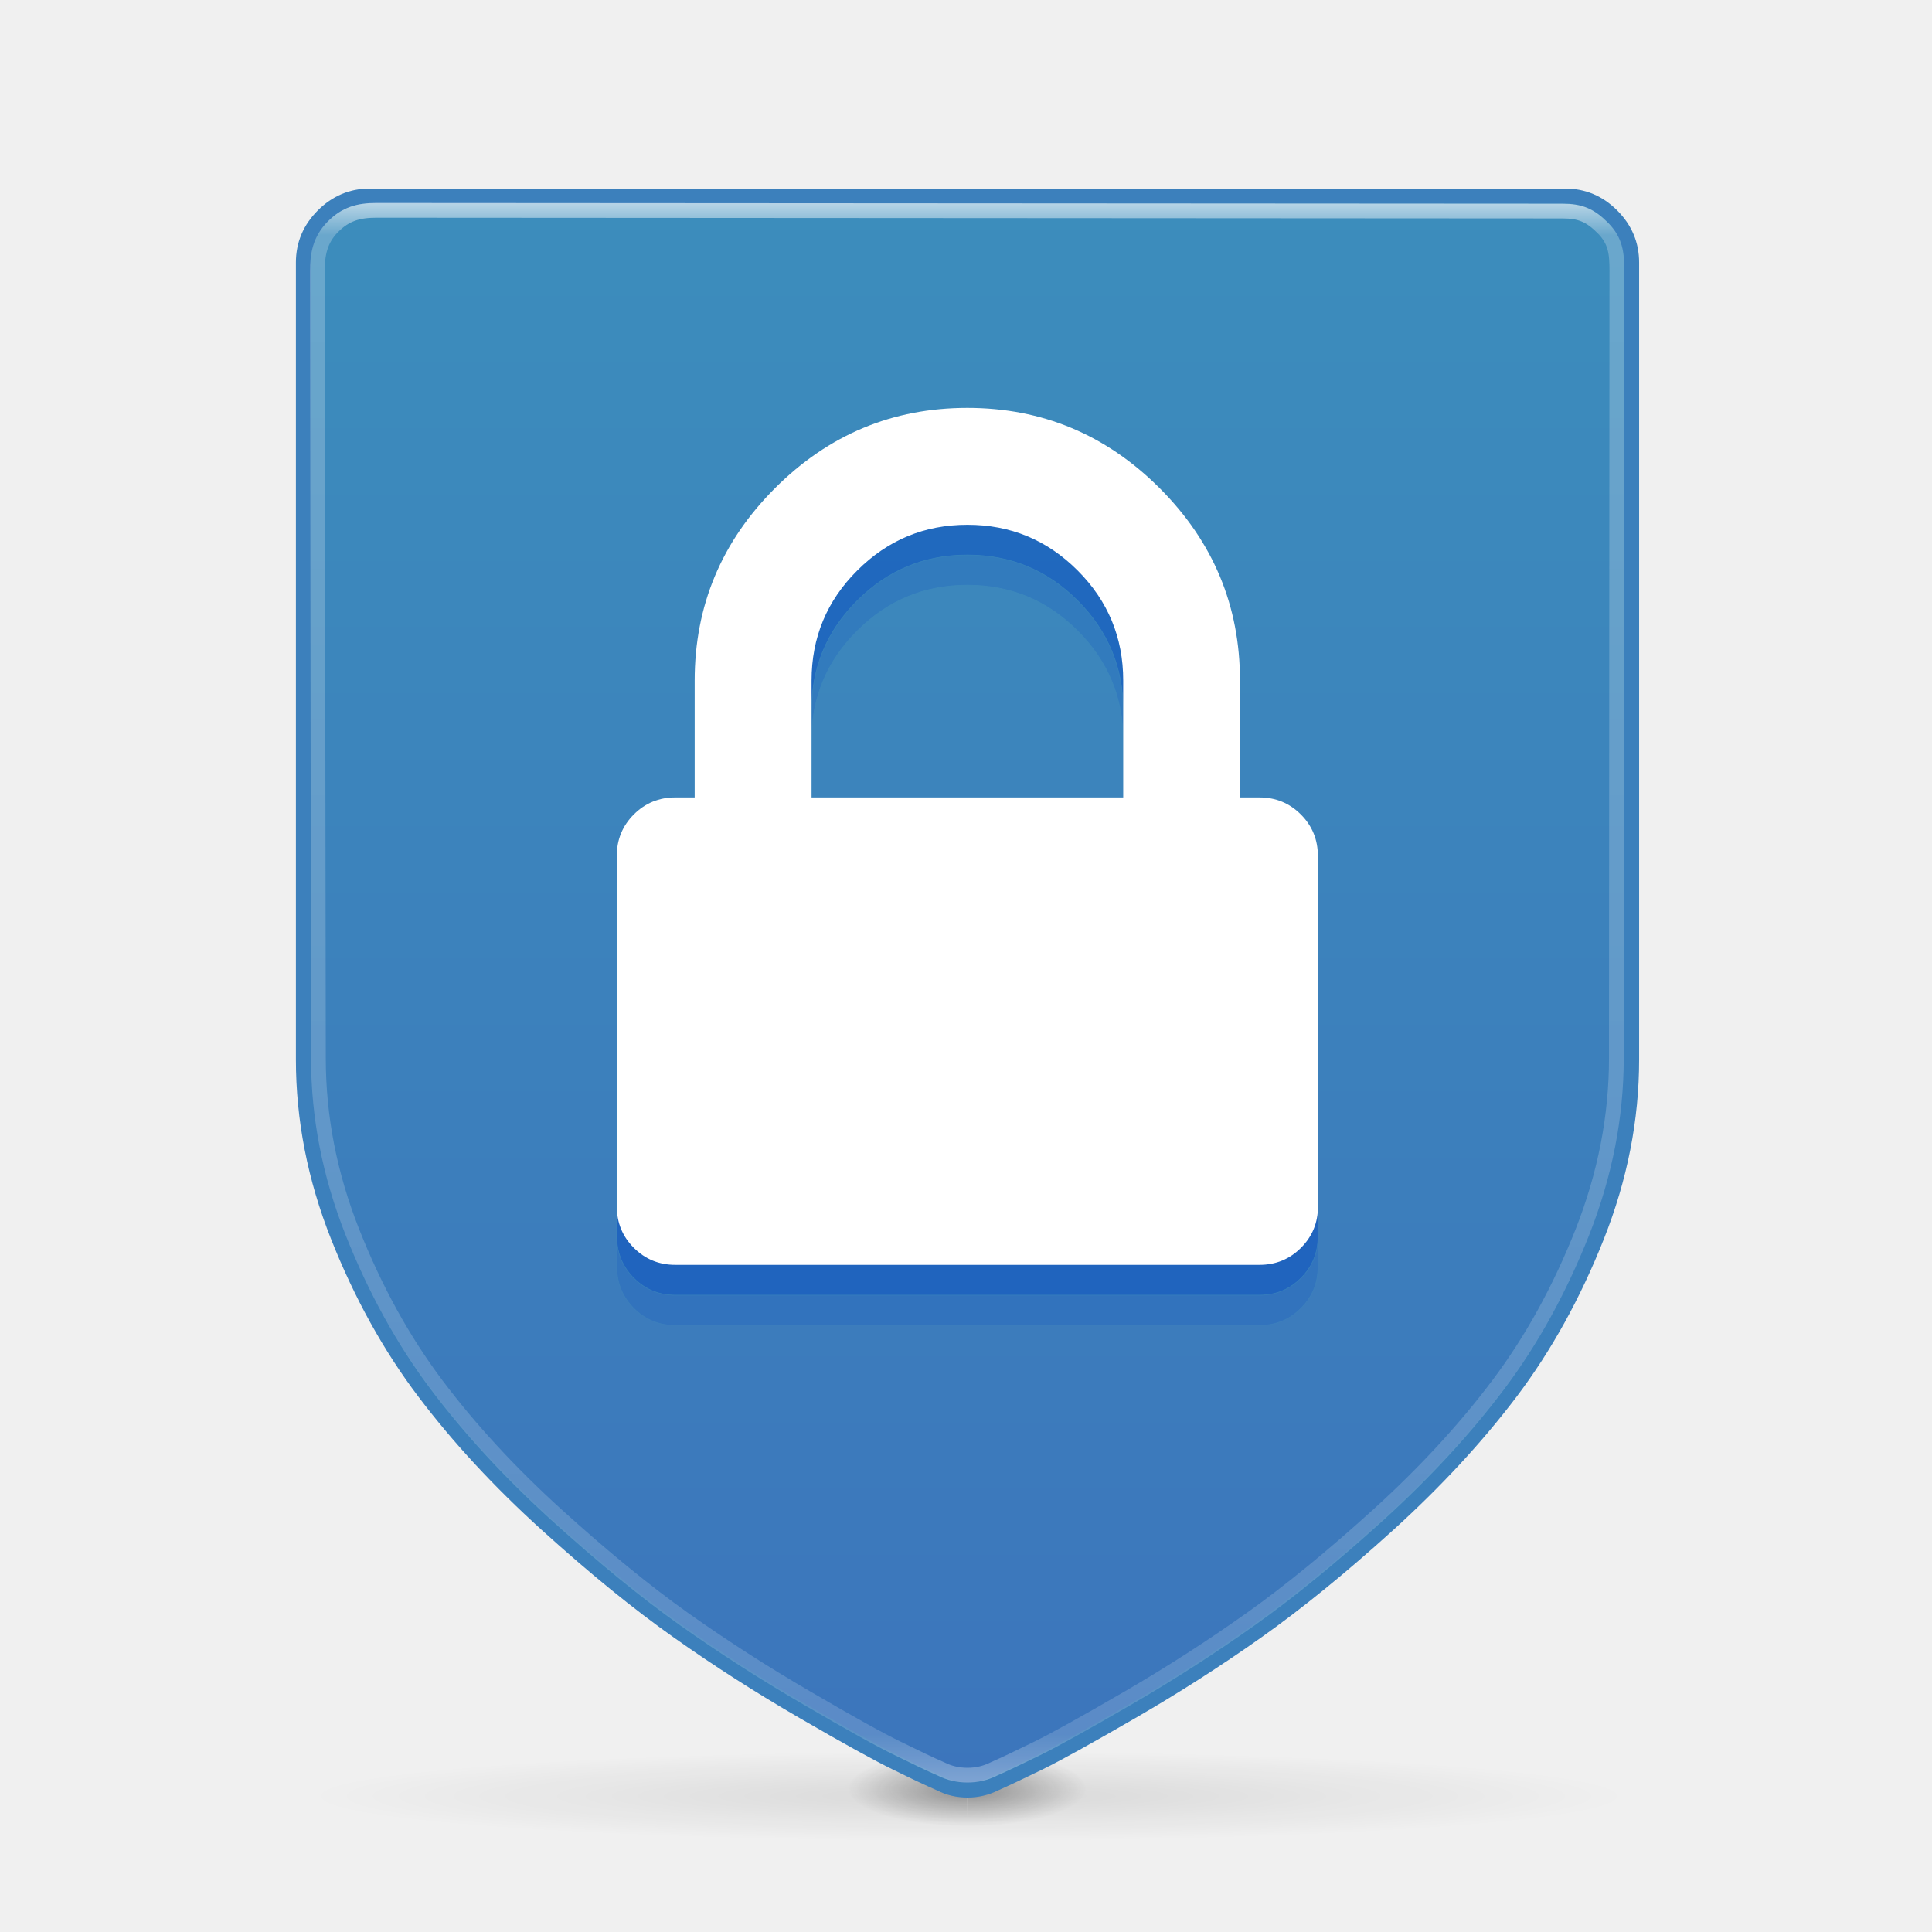
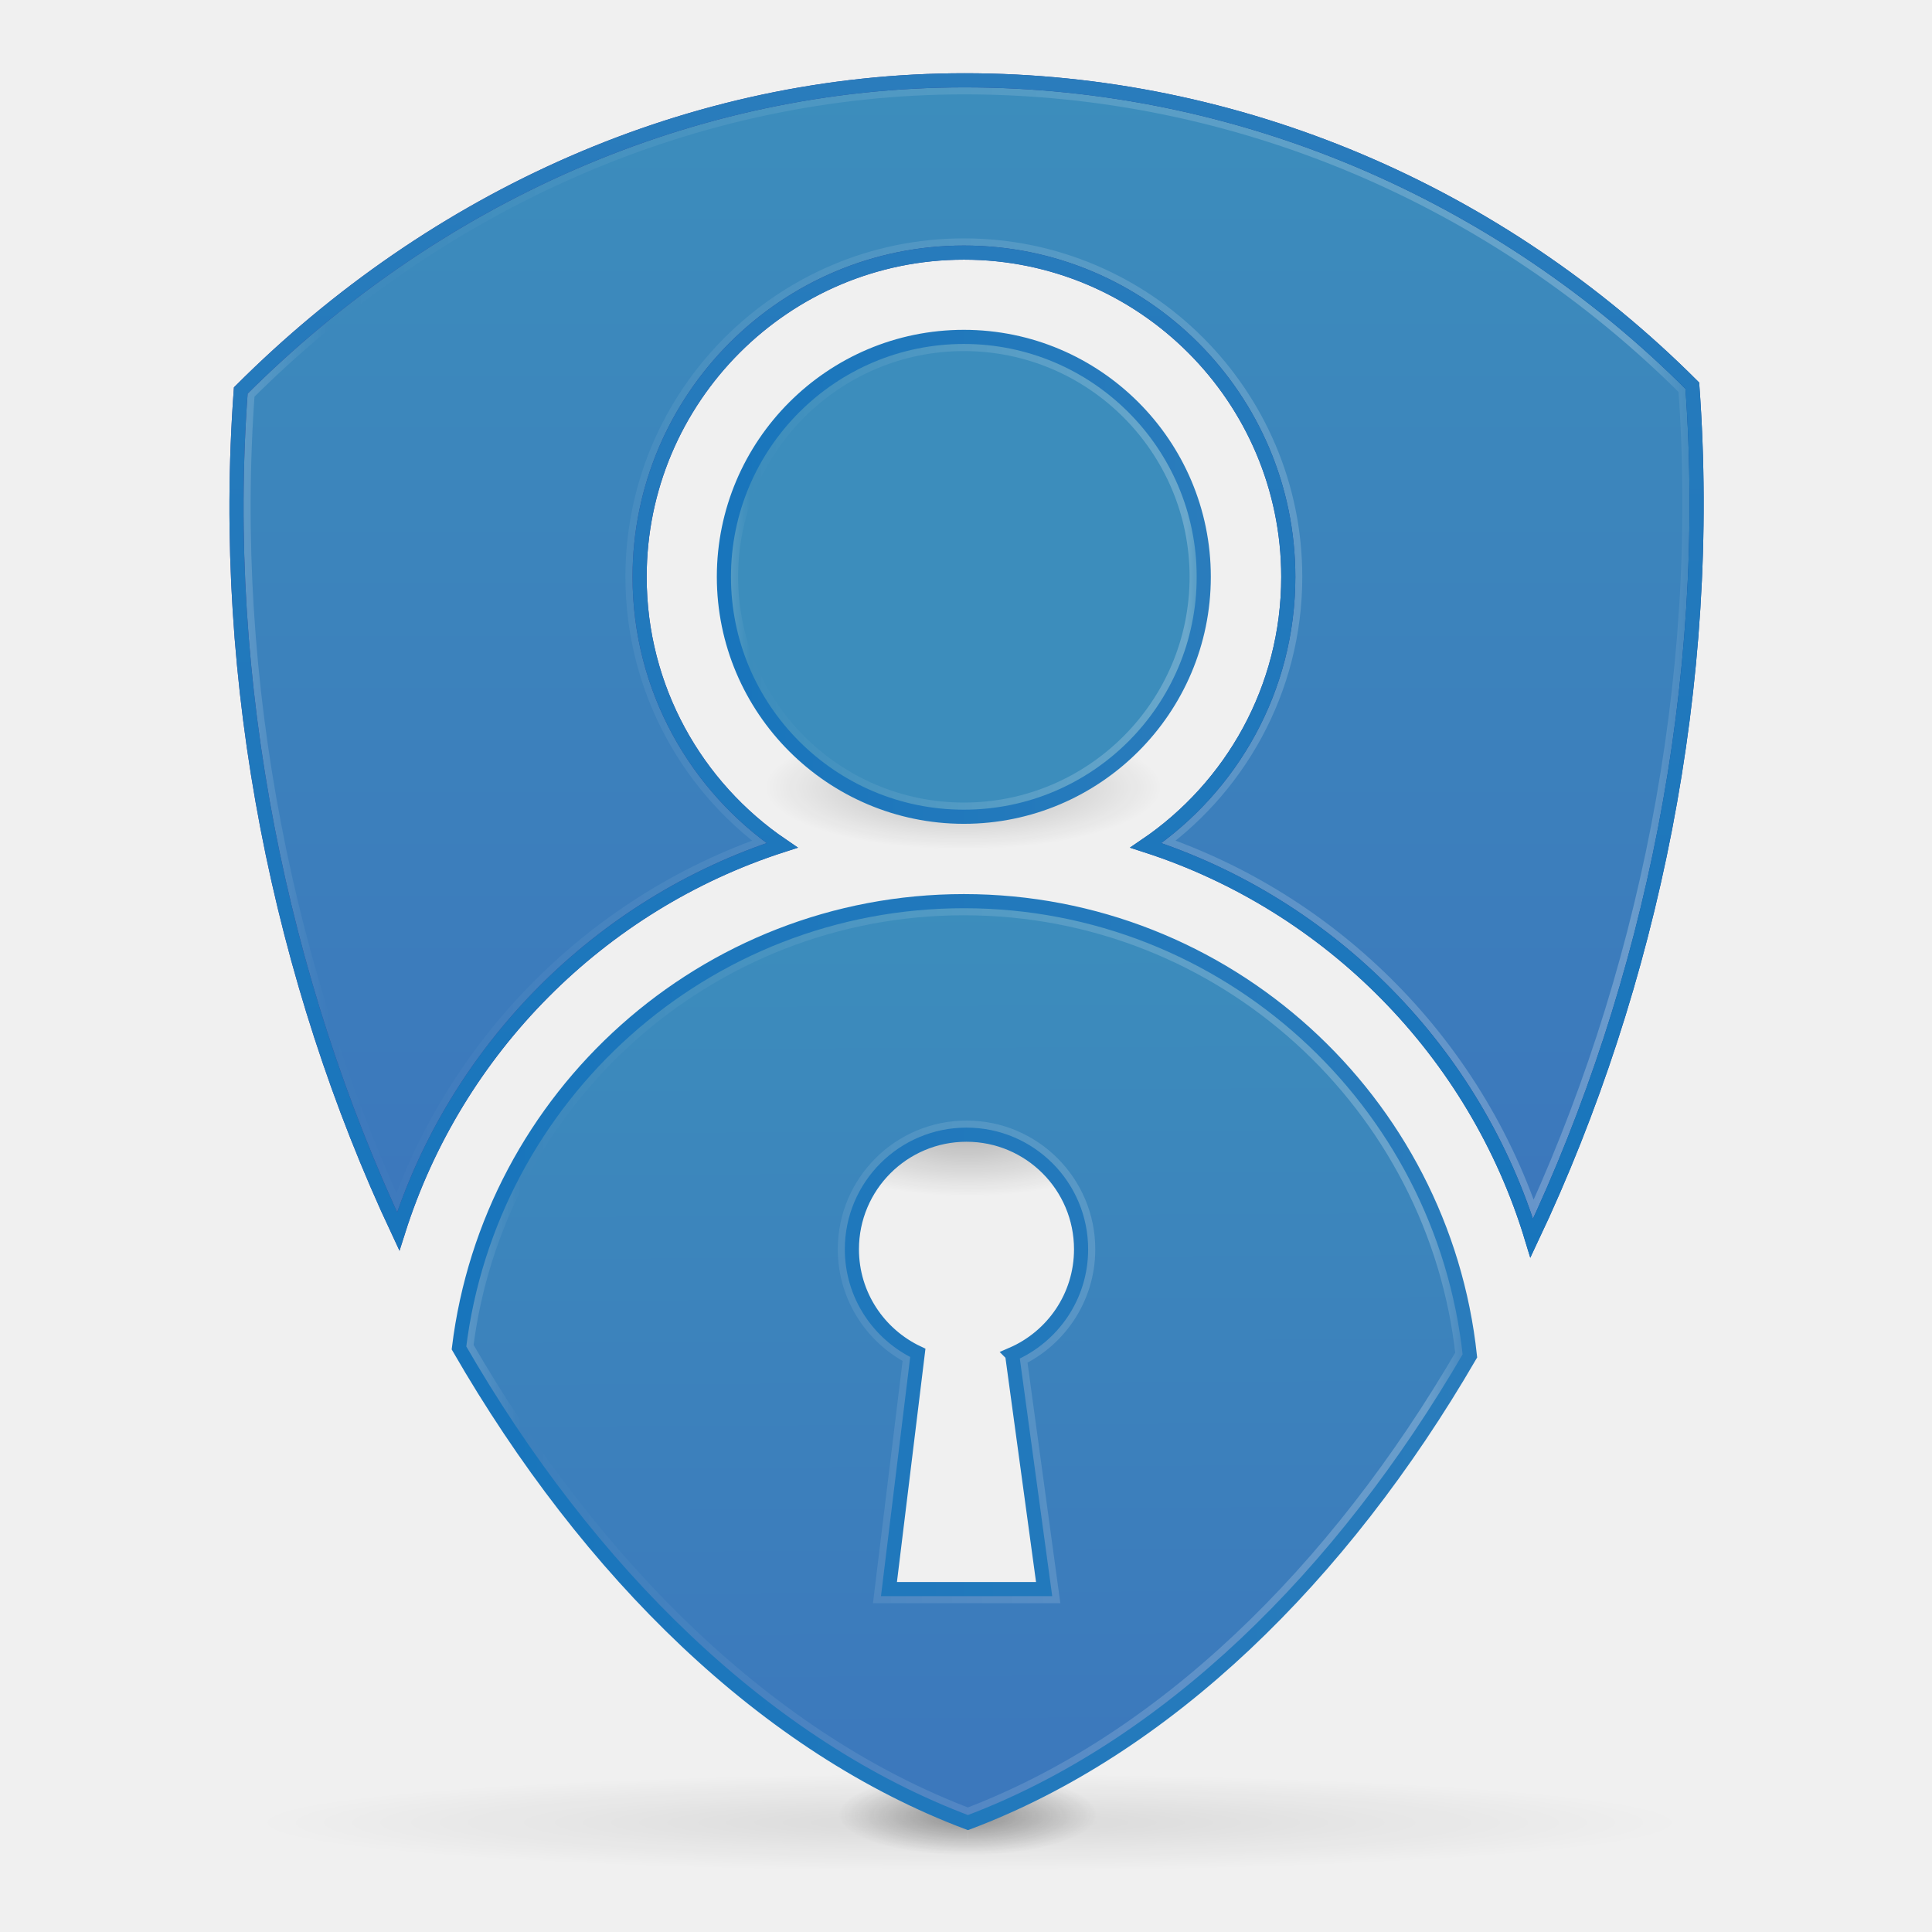
<svg xmlns="http://www.w3.org/2000/svg" xmlns:xlink="http://www.w3.org/1999/xlink" width="16" height="16" viewBox="0 0 16 16" version="1.1" id="svg217">
  <defs id="defs221">
-     <linearGradient id="linearGradient7072">
-       <stop id="stop7068" offset="0" style="stop-color:#3c8dbc;stop-opacity:1" />
-       <stop id="stop7070" offset="1" style="stop-color:#3c75bc;stop-opacity:1" />
+     <linearGradient gradientTransform="matrix(0.864502,0,0,0.864502,-128.4553,-192.4772)" id="linearGradient904" gradientUnits="userSpaceOnUse" x1="170.878" y1="276.83" x2="274.172" y2="276.83">
+       <stop offset="0" style="stop-color:#3c8dbc;stop-opacity:1" id="stop900" />
+       <stop offset="1" style="stop-color:#3c77bc;stop-opacity:1" id="stop902" />
    </linearGradient>
-     <linearGradient id="linearGradient5421">
-       <stop id="stop5417" offset="0" style="stop-color:#ffffff;stop-opacity:1" />
-       <stop style="stop-color:#ffffff;stop-opacity:0.235" offset="0.038" id="stop5441" />
-       <stop id="stop5453" offset="0.962" style="stop-color:#ffffff;stop-opacity:0.157" />
-       <stop id="stop5419" offset="1" style="stop-color:#ffffff;stop-opacity:0.392" />
+     <linearGradient gradientTransform="matrix(0.864502,0,0,0.864502,-128.4553,-192.4772)" id="linearGradient898" gradientUnits="userSpaceOnUse" x1="170.878" y1="276.83" x2="274.172" y2="276.83">
+       <stop offset="0" style="stop-color:#1875bc;stop-opacity:1" id="stop894" />
+       <stop offset="1" style="stop-color:#2a7cbc;stop-opacity:1" id="stop896" />
    </linearGradient>
-     <linearGradient id="linearGradient5317-0">
-       <stop style="stop-color:#8cd5ff;stop-opacity:1" offset="0" id="stop5313" />
-       <stop style="stop-color:#3689e6;stop-opacity:1" offset="1" id="stop5315" />
+     <linearGradient y2="276.83" x2="274.172" y1="276.83" x1="170.878" gradientUnits="userSpaceOnUse" id="linearGradient882" gradientTransform="matrix(0.864502,0,0,0.864502,-128.4553,-192.4772)">
+       <stop id="stop878" style="stop-color:#3c8dbc;stop-opacity:1" offset="0" />
+       <stop id="stop880" style="stop-color:#3c8dbc;stop-opacity:1" offset="1" />
    </linearGradient>
-     <linearGradient xlink:href="#linearGradient7072" id="linearGradient5319" x1="1536" y1="128.202" x2="1536" y2="1661.113" gradientUnits="userSpaceOnUse" gradientTransform="matrix(0.00859349,0,0,0.00859349,0.3125668,0.5239955)" />
-     <linearGradient xlink:href="#linearGradient5317-0" id="linearGradient5319-3" x1="1536" y1="128.202" x2="1536" y2="1661.113" gradientUnits="userSpaceOnUse" gradientTransform="matrix(0.06874791,0,0,0.06874791,-17.59946,-8.79973)" />
-     <linearGradient xlink:href="#linearGradient5421" id="linearGradient5410" x1="64.007" y1="9.439" x2="64.007" y2="119.008" gradientUnits="userSpaceOnUse" gradientTransform="matrix(0.1221573,0,0,0.1226399,0.1918787,0.2798985)" />
+     <linearGradient id="linearGradient3770">
+       <stop id="stop3766" offset="0" style="stop-opacity:0.196;stop-color:#ffffff" />
+       <stop style="stop-color:#ffffff;stop-opacity:0" offset="0.067" id="stop3796" />
+       <stop id="stop3798" offset="0.952" style="stop-color:#ffffff;stop-opacity:0.235" />
+       <stop id="stop3768" stop-opacity="0" offset="1" style="stop-color:#ffffff;stop-opacity:0" />
+     </linearGradient>
+     <linearGradient y2="276.83" x2="274.172" y1="276.83" x1="170.878" gradientUnits="userSpaceOnUse" id="linearGradient3746" gradientTransform="matrix(0.864502,0,0,0.864502,-128.4553,-192.4772)">
+       <stop id="stop3742" style="stop-color:#444995;stop-opacity:1" offset="0" />
+       <stop id="stop3744" style="stop-color:#0f4e9d;stop-opacity:1" offset="1" />
+     </linearGradient>
    <radialGradient cx="4.993" cy="43.5" r="2.5" fx="4.993" fy="43.5" id="h" xlink:href="#b" gradientUnits="userSpaceOnUse" gradientTransform="matrix(2.00378,0,0,1.4,27.988,-17.4)" />
    <linearGradient id="b">
      <stop offset="0" stop-color="#181818" id="stop5614" />
      <stop offset="1" stop-color="#181818" stop-opacity="0" id="stop5616" />
    </linearGradient>
    <radialGradient cx="4.993" cy="43.5" r="2.5" fx="4.993" fy="43.5" id="i" xlink:href="#b" gradientUnits="userSpaceOnUse" gradientTransform="matrix(2.00378,0,0,1.4,-48.012,-104.4)" />
-     <radialGradient gradientUnits="userSpaceOnUse" gradientTransform="matrix(0.1958705,0,0,0.0133925,1.756114,14.07805)" r="28" fy="59.5" fx="32" cy="59.5" cx="32" id="g" xlink:href="#f" />
+     <radialGradient gradientUnits="userSpaceOnUse" gradientTransform="matrix(0.2121796,0,0,0.01450762,1.239958,14.23055)" r="28" fy="59.5" fx="32" cy="59.5" cx="32" id="g" xlink:href="#f" />
    <linearGradient id="f">
      <stop offset="0" id="stop5588" />
      <stop offset="1" stop-opacity="0" id="stop5590" />
    </linearGradient>
+     <linearGradient gradientTransform="matrix(0.864502,0,0,0.864502,-128.4553,-192.4772)" id="SVGID_3_" gradientUnits="userSpaceOnUse" x1="186.615" y1="326.546" x2="258.129" y2="326.546">
+       <stop offset="0" style="stop-color:#534998" id="stop16" />
+       <stop offset="1" style="stop-color:#384E9D" id="stop18" />
+     </linearGradient>
+     <linearGradient gradientTransform="matrix(0.864502,0,0,0.864502,-128.4553,-192.4772)" id="SVGID_2_" gradientUnits="userSpaceOnUse" x1="205.366" y1="271.007" x2="239.307" y2="271.007">
+       <stop offset="0" style="stop-color:#534998" id="stop9" />
+       <stop offset="1" style="stop-color:#384E9D" id="stop11" />
+     </linearGradient>
+     <linearGradient gradientTransform="matrix(0.864502,0,0,0.864502,-128.4553,-192.4772)" id="SVGID_1_-3" gradientUnits="userSpaceOnUse" x1="170.878" y1="276.83" x2="274.172" y2="276.83">
+       <stop offset="0" style="stop-color:#534998" id="stop2" />
+       <stop offset="1" style="stop-color:#384E9D" id="stop4" />
+     </linearGradient>
+     <linearGradient xlink:href="#linearGradient898" id="linearGradient3735" x1="48.652" y1="41.809" x2="78.858" y2="41.809" gradientUnits="userSpaceOnUse" gradientTransform="matrix(0.1354081,0,0,0.1354081,-0.6506488,111.1157)" />
+     <linearGradient xlink:href="#linearGradient3746" id="linearGradient3810" x1="18.837" y1="47.225" x2="108.999" y2="47.225" gradientUnits="userSpaceOnUse" gradientTransform="matrix(0.1354081,0,0,0.1354081,-0.6506488,111.1157)" />
+     <linearGradient xlink:href="#linearGradient898" id="linearGradient3834" x1="32.428" y1="89.837" x2="95.143" y2="89.837" gradientUnits="userSpaceOnUse" gradientTransform="matrix(0.1354081,0,0,0.1354081,-0.6506488,111.1157)" />
+     <linearGradient xlink:href="#linearGradient898" id="linearGradient3850" gradientUnits="userSpaceOnUse" x1="62" y1="84" x2="62" y2="10" gradientTransform="matrix(0.1354081,0,0,0.1354081,-0.6506488,111.1157)" />
+     <linearGradient xlink:href="#linearGradient3770" id="linearGradient3855" gradientUnits="userSpaceOnUse" x1="18.837" y1="47.225" x2="108.999" y2="47.225" />
+     <linearGradient xlink:href="#linearGradient3770" id="linearGradient3860" gradientUnits="userSpaceOnUse" x1="32.428" y1="89.837" x2="95.143" y2="89.837" />
+     <linearGradient xlink:href="#linearGradient3770" id="linearGradient3889" gradientUnits="userSpaceOnUse" x1="48.652" y1="41.809" x2="78.858" y2="41.809" />
+     <clipPath clipPathUnits="userSpaceOnUse" id="clipPath7615">
+       <path id="path7617" d="M 108.304,30.117 C 96.467,18.28 80.542,11.437 63.802,11.437 c -16.74,0 -32.434,7.132 -44.272,18.97 -1.321,17.928 2.445,36.123 9.629,51.427 C 32.696,70.669 41.494,61.819 52.635,58.224 47.38,54.652 43.92,48.626 43.92,41.809 c 0,-10.937 8.897,-19.834 19.834,-19.834 10.936,0 19.834,8.897 19.834,19.834 0,6.818 -3.46,12.843 -8.715,16.415 11.278,3.64 20.158,12.661 23.605,24.024 C 105.801,66.758 109.641,48.268 108.304,30.117 Z" style="display:inline;fill:url(#linearGradient7619);stroke-width:0.865" />
+     </clipPath>
+     <linearGradient xlink:href="#SVGID_1_-3" id="linearGradient7619" gradientUnits="userSpaceOnUse" gradientTransform="matrix(0.864502,0,0,0.864502,-128.4553,-192.4772)" x1="170.878" y1="276.83" x2="274.172" y2="276.83" />
+     <clipPath clipPathUnits="userSpaceOnUse" id="clipPath7626">
+       <path id="path7628" d="m 63.761,56.48 c 8.087,-0.004 14.665,-6.582 14.665,-14.671 0,-8.089 -6.581,-14.671 -14.671,-14.671 -8.089,0 -14.671,6.581 -14.671,14.671 0,8.087 6.579,14.667 14.666,14.671 8.65e-4,0 0.003,0 0.004,0 0.003,0 0.004,0 0.006,0 z" style="display:inline;fill:url(#linearGradient7630);stroke-width:0.865" />
+     </clipPath>
+     <linearGradient xlink:href="#SVGID_2_" id="linearGradient7630" gradientUnits="userSpaceOnUse" gradientTransform="matrix(0.864502,0,0,0.864502,-128.4553,-192.4772)" x1="205.366" y1="271.007" x2="239.307" y2="271.007" />
+     <clipPath clipPathUnits="userSpaceOnUse" id="clipPath7637">
+       <path id="path7639" d="m 63.759,61.644 c -8.64e-4,0 -0.002,0 -0.004,0 -0.002,0 -0.003,0 -0.004,0 C 47.88,61.646 34.755,73.593 32.875,88.966 40.817,102.742 51.688,113.366 64,118 76.131,113.434 86.826,102.997 94.698,89.453 93.04,73.846 79.799,61.646 63.759,61.644 Z m 2.947,27.723 1.958,14.352 h -9.491 l 1.765,-14.443 c -2.379,-1.12 -4.029,-3.533 -4.029,-6.337 0,-3.872 3.138,-7.009 7.009,-7.009 3.871,0 7.009,3.137 7.009,7.009 0,2.878 -1.738,5.35 -4.221,6.428 z" style="display:inline;fill:url(#linearGradient7641);stroke-width:0.865" />
+     </clipPath>
+     <linearGradient xlink:href="#SVGID_3_" id="linearGradient7641" gradientUnits="userSpaceOnUse" gradientTransform="matrix(0.864502,0,0,0.864502,-128.4553,-192.4772)" x1="186.615" y1="326.546" x2="258.129" y2="326.546" />
+     <linearGradient xlink:href="#linearGradient904" id="linearGradient876" gradientUnits="userSpaceOnUse" gradientTransform="matrix(0.1170606,0,0,0.1170606,-18.04453,85.05273)" x1="222.62" y1="236.526" x2="222.62" y2="317.498" />
+     <linearGradient xlink:href="#linearGradient904" id="linearGradient884" gradientUnits="userSpaceOnUse" gradientTransform="matrix(0.1170606,0,0,0.1170606,-18.04453,85.05273)" x1="222.341" y1="293.951" x2="222.62" y2="359.14" />
+     <linearGradient xlink:href="#linearGradient882" id="linearGradient886" gradientUnits="userSpaceOnUse" gradientTransform="matrix(0.1170606,0,0,0.1170606,-18.04453,85.05273)" x1="222.343" y1="287.978" x2="222.62" y2="255.034" />
+     <radialGradient xlink:href="#f" id="radialGradient1416" cx="24" cy="30" fx="24" fy="30" r="2.5" gradientTransform="matrix(0.5730445,0,0,0.2054869,-5.739405,3.228319)" gradientUnits="userSpaceOnUse" />
+     <radialGradient xlink:href="#f" id="radialGradient1416-6" cx="24" cy="30" fx="24" fy="30" r="2.5" gradientTransform="matrix(0.6581329,0,0,0.2054869,-7.817683,0.3565277)" gradientUnits="userSpaceOnUse" />
  </defs>
-   <ellipse style="opacity:0.1;fill:url(#g);stroke-width:0.156" ry="0.375" rx="5.484" cy="14.875" cx="8.024" id="ellipse5630" />
-   <g transform="matrix(0.125,0,0,0.125,4.01025,7.374925)" style="opacity:0.4" id="g5636">
+   <ellipse style="display:inline;opacity:0.235;vector-effect:none;fill:url(#radialGradient1416-6);fill-opacity:1;stroke:none;stroke-width:0.761;stroke-linecap:round;stroke-linejoin:round;stroke-miterlimit:4;stroke-dasharray:none;stroke-dashoffset:0;stroke-opacity:1;paint-order:normal" id="path1408-1" cx="7.978" cy="6.521" rx="1.958" ry="1.188" />
+   <ellipse style="display:inline;opacity:0.235;vector-effect:none;fill:url(#radialGradient1416);fill-opacity:1;stroke:none;stroke-width:0.71;stroke-linecap:round;stroke-linejoin:round;stroke-miterlimit:4;stroke-dasharray:none;stroke-dashoffset:0;stroke-opacity:1;paint-order:normal" id="path1408" cx="8.014" cy="9.393" rx="1.704" ry="1.188" />
+   <ellipse style="opacity:0.1;fill:url(#g);stroke-width:0.17" ry="0.406" rx="5.941" cy="15.094" cx="8.03" id="ellipse5630" />
+   <g transform="matrix(0.1354081,0,0,0.1354081,3.681785,6.969289)" style="opacity:0.4" id="g5636">
    <path style="fill:url(#h)" d="m 38,40 h 5 v 7 h -5 z" transform="matrix(1.57895,0,0,0.71429,-28,28.429)" id="path5632" />
    <path style="fill:url(#i)" transform="matrix(-1.57895,0,0,-0.71429,-28,28.429)" d="m -38,-47 h 5 v 7 h -5 z" id="path5634" />
  </g>
-   <path d="M 13.512,2.174 V 8.774 c 0,0.493 -0.096,0.981 -0.288,1.465 -0.192,0.484 -0.43,0.914 -0.713,1.289 -0.284,0.375 -0.622,0.74 -1.014,1.096 -0.392,0.355 -0.755,0.65 -1.087,0.885 -0.332,0.235 -0.679,0.457 -1.04,0.666 -0.361,0.209 -0.617,0.351 -0.769,0.425 -0.152,0.074 -0.274,0.132 -0.365,0.172 -0.069,0.034 -0.143,0.052 -0.223,0.052 -0.08,0 -0.155,-0.017 -0.223,-0.052 -0.092,-0.04 -0.213,-0.097 -0.365,-0.172 C 7.272,14.526 7.015,14.384 6.655,14.175 6.294,13.966 5.947,13.744 5.615,13.509 5.282,13.274 4.92,12.979 4.528,12.624 4.135,12.268 3.797,11.903 3.514,11.528 3.23,11.153 2.992,10.723 2.8,10.239 2.608,9.755 2.513,9.266 2.513,8.774 V 2.174 C 2.513,2.025 2.567,1.896 2.676,1.787 2.785,1.678 2.914,1.624 3.062,1.624 h 9.9 c 0.149,0 0.278,0.054 0.387,0.163 0.109,0.109 0.163,0.238 0.163,0.387 z" id="path215" style="opacity:1;vector-effect:none;fill:url(#linearGradient5319);fill-opacity:1;stroke:none;stroke-width:0.009;stroke-linecap:butt;stroke-linejoin:miter;stroke-miterlimit:4;stroke-dasharray:none;stroke-dashoffset:0;stroke-opacity:1" />
-   <path style="opacity:1;vector-effect:none;fill:none;fill-opacity:1;stroke:#3c80bc;stroke-width:0.125;stroke-linecap:butt;stroke-linejoin:miter;stroke-miterlimit:4;stroke-dasharray:none;stroke-dashoffset:0;stroke-opacity:1" id="path5390" d="M 13.512,2.174 V 8.774 c 0,0.493 -0.096,0.981 -0.288,1.465 -0.192,0.484 -0.43,0.914 -0.713,1.289 -0.284,0.375 -0.622,0.74 -1.014,1.096 -0.392,0.355 -0.755,0.65 -1.087,0.885 -0.332,0.235 -0.679,0.457 -1.04,0.666 -0.361,0.209 -0.617,0.351 -0.769,0.425 -0.152,0.074 -0.274,0.132 -0.365,0.172 -0.069,0.034 -0.143,0.052 -0.223,0.052 -0.08,0 -0.155,-0.017 -0.223,-0.052 -0.092,-0.04 -0.213,-0.097 -0.365,-0.172 C 7.272,14.526 7.015,14.384 6.655,14.175 6.294,13.966 5.947,13.744 5.615,13.509 5.282,13.274 4.92,12.979 4.528,12.624 4.135,12.268 3.797,11.903 3.514,11.528 3.23,11.153 2.992,10.723 2.8,10.239 2.608,9.755 2.513,9.266 2.513,8.774 V 2.174 C 2.513,2.025 2.567,1.896 2.676,1.787 2.785,1.678 2.914,1.624 3.062,1.624 h 9.9 c 0.149,0 0.278,0.054 0.387,0.163 0.109,0.109 0.163,0.238 0.163,0.387 z" />
-   <path id="path7066" d="m 6.721,7.104 h 2.581 v -0.968 q 0,-0.534 -0.378,-0.912 -0.378,-0.378 -0.912,-0.378 -0.534,0 -0.912,0.378 Q 6.721,5.601 6.721,6.136 Z m 4.194,0.484 v 2.904 q 0,0.202 -0.141,0.343 -0.141,0.141 -0.343,0.141 H 5.592 q -0.202,0 -0.343,-0.141 Q 5.108,10.693 5.108,10.491 V 7.588 q 0,-0.202 0.141,-0.343 0.141,-0.141 0.343,-0.141 h 0.161 v -0.968 q 0,-0.928 0.665,-1.593 0.665,-0.665 1.593,-0.665 0.928,0 1.593,0.665 0.665,0.665 0.665,1.593 v 0.968 h 0.161 q 0.202,0 0.343,0.141 0.141,0.141 0.141,0.343 z" style="opacity:0.221;fill:#0d52bf;fill-opacity:1;stroke:#3c8dbc;stroke-width:0.005;stroke-opacity:1" />
-   <path style="opacity:1;vector-effect:none;fill:none;fill-opacity:1;stroke:url(#linearGradient5410);stroke-width:0.122;stroke-linecap:round;stroke-linejoin:round;stroke-miterlimit:4;stroke-dasharray:none;stroke-dashoffset:0;stroke-opacity:1" id="path5402" d="m 13.39,2.244 -0.004,6.521 c -2.5e-4,0.483 -0.094,0.963 -0.281,1.438 -0.188,0.475 -0.42,0.897 -0.697,1.265 -0.277,0.368 -0.607,0.726 -0.991,1.075 -0.384,0.348 -0.738,0.638 -1.062,0.868 -0.325,0.23 -0.663,0.448 -1.016,0.653 -0.353,0.205 -0.603,0.344 -0.752,0.417 -0.148,0.073 -0.267,0.129 -0.357,0.169 -0.067,0.034 -0.14,0.051 -0.218,0.051 -0.078,0 -0.151,-0.017 -0.218,-0.051 -0.09,-0.039 -0.209,-0.096 -0.357,-0.169 C 7.288,14.409 7.037,14.27 6.685,14.064 6.332,13.859 5.993,13.641 5.668,13.411 5.344,13.181 4.99,12.891 4.606,12.543 4.222,12.194 3.892,11.836 3.615,11.468 3.338,11.099 3.106,10.678 2.918,10.203 2.73,9.728 2.637,9.249 2.637,8.765 L 2.628,2.25 c -1.88e-4,-0.146 0.023,-0.265 0.129,-0.372 0.106,-0.107 0.214,-0.136 0.36,-0.136 l 9.823,0.006 c 0.146,9.15e-5 0.229,0.034 0.335,0.141 0.106,0.107 0.115,0.209 0.115,0.355 z" />
-   <path style="opacity:0.471;fill:#0d52bf;fill-opacity:1;stroke:#3c8dbc;stroke-width:0.005;stroke-opacity:1" d="m 6.721,6.854 h 2.581 v -0.968 q 0,-0.534 -0.378,-0.912 -0.378,-0.378 -0.912,-0.378 -0.534,0 -0.912,0.378 Q 6.721,5.351 6.721,5.886 Z m 4.194,0.484 v 2.904 q 0,0.202 -0.141,0.343 -0.141,0.141 -0.343,0.141 H 5.592 q -0.202,0 -0.343,-0.141 Q 5.108,10.443 5.108,10.241 V 7.338 q 0,-0.202 0.141,-0.343 0.141,-0.141 0.343,-0.141 h 0.161 v -0.968 q 0,-0.928 0.665,-1.593 0.665,-0.665 1.593,-0.665 0.928,0 1.593,0.665 0.665,0.665 0.665,1.593 v 0.968 h 0.161 q 0.202,0 0.343,0.141 0.141,0.141 0.141,0.343 z" id="path7064" />
-   <path id="path6309" d="m 6.721,6.604 h 2.581 v -0.968 q 0,-0.534 -0.378,-0.912 -0.378,-0.378 -0.912,-0.378 -0.534,0 -0.912,0.378 Q 6.721,5.101 6.721,5.636 Z m 4.194,0.484 V 9.991 q 0,0.202 -0.141,0.343 -0.141,0.141 -0.343,0.141 H 5.592 q -0.202,0 -0.343,-0.141 Q 5.108,10.193 5.108,9.991 V 7.088 q 0,-0.202 0.141,-0.343 0.141,-0.141 0.343,-0.141 h 0.161 v -0.968 q 0,-0.928 0.665,-1.593 0.665,-0.665 1.593,-0.665 0.928,0 1.593,0.665 0.665,0.665 0.665,1.593 v 0.968 h 0.161 q 0.202,0 0.343,0.141 0.141,0.141 0.141,0.343 z" style="fill:#ffffff;fill-opacity:1;stroke-width:0.005" />
+   <g id="layer1" style="display:inline" transform="translate(0,-112)">
+     <path style="fill:url(#linearGradient876);stroke-width:0.117" d="m 14.015,115.194 c -1.603,-1.603 -3.759,-2.529 -6.026,-2.529 -2.267,0 -4.392,0.966 -5.995,2.569 -0.179,2.428 0.331,4.891 1.304,6.964 0.479,-1.512 1.67,-2.71 3.179,-3.197 -0.712,-0.484 -1.18,-1.3 -1.18,-2.223 0,-1.481 1.205,-2.686 2.686,-2.686 1.481,0 2.686,1.205 2.686,2.686 0,0.923 -0.468,1.739 -1.18,2.223 1.527,0.493 2.73,1.714 3.196,3.253 0.992,-2.097 1.511,-4.601 1.33,-7.059 z" id="path7" />
+     <path style="fill:url(#linearGradient884);fill-opacity:1;stroke-width:0.117" d="m 7.983,119.463 c -1.16e-4,0 -2.38e-4,0 -4.75e-4,0 -2.38e-4,0 -3.5e-4,0 -4.75e-4,0 -2.149,2.4e-4 -3.926,1.618 -4.181,3.7 1.075,1.865 2.547,3.304 4.215,3.931 1.643,-0.618 3.091,-2.031 4.157,-3.865 -0.225,-2.113 -2.017,-3.765 -4.189,-3.766 z m 0.399,3.754 0.265,1.943 H 7.362 l 0.239,-1.956 c -0.322,-0.152 -0.546,-0.478 -0.546,-0.858 0,-0.524 0.425,-0.949 0.949,-0.949 0.524,0 0.949,0.425 0.949,0.949 0,0.39 -0.235,0.724 -0.572,0.87 z" id="path21" />
+     <path style="fill:url(#linearGradient886);fill-opacity:1;stroke-width:0.117" d="m 7.983,118.764 c 1.095,-4.7e-4 1.986,-0.891 1.986,-1.987 0,-1.095 -0.891,-1.987 -1.987,-1.987 -1.095,0 -1.987,0.891 -1.987,1.987 0,1.095 0.891,1.986 1.986,1.987 1.16e-4,0 3.5e-4,0 5.5e-4,0 3.5e-4,0 4.75e-4,0 8.5e-4,0 z" id="path14" />
+   </g>
+   <g id="layer3" style="display:inline" transform="translate(0,-112)">
+     <a id="a3894" clip-path="url(#clipPath7615)" transform="matrix(0.1354081,0,0,0.1354081,-0.6506487,111.1157)">
+       <path id="path3852" d="M 108.304,30.117 C 96.467,18.28 80.542,11.437 63.802,11.437 c -16.74,0 -32.434,7.132 -44.272,18.97 -1.321,17.928 2.445,36.123 9.629,51.427 C 32.696,70.669 41.494,61.819 52.635,58.224 47.38,54.652 43.92,48.626 43.92,41.809 c 0,-10.937 8.897,-19.834 19.834,-19.834 10.936,0 19.834,8.897 19.834,19.834 0,6.818 -3.46,12.843 -8.715,16.415 11.278,3.64 20.158,12.661 23.605,24.024 C 105.801,66.758 109.641,48.268 108.304,30.117 Z" style="display:inline;fill:none;fill-opacity:1;stroke:url(#linearGradient3855);stroke-width:1.73;stroke-miterlimit:4;stroke-dasharray:none;stroke-opacity:1" />
+     </a>
+     <path style="display:inline;fill:none;fill-opacity:1;stroke:url(#linearGradient3810);stroke-width:0.117;stroke-opacity:1" d="m 14.015,115.194 c -1.603,-1.603 -3.759,-2.529 -6.026,-2.529 -2.267,0 -4.392,0.966 -5.995,2.569 -0.179,2.428 0.331,4.891 1.304,6.964 0.479,-1.512 1.67,-2.71 3.179,-3.197 -0.712,-0.484 -1.18,-1.3 -1.18,-2.223 0,-1.481 1.205,-2.686 2.686,-2.686 1.481,0 2.686,1.205 2.686,2.686 0,0.923 -0.468,1.739 -1.18,2.223 1.527,0.493 2.73,1.714 3.196,3.253 0.992,-2.097 1.511,-4.601 1.33,-7.059 z" id="path3748" />
+     <path style="display:inline;fill:none;stroke:url(#linearGradient3860);stroke-width:1.73;stroke-miterlimit:4;stroke-dasharray:none;stroke-opacity:1" d="m 63.759,61.644 c -8.64e-4,0 -0.002,0 -0.004,0 -0.002,0 -0.003,0 -0.004,0 C 47.88,61.646 34.755,73.593 32.875,88.966 40.817,102.742 51.688,113.366 64,118 76.131,113.434 86.826,102.997 94.698,89.453 93.04,73.846 79.799,61.646 63.759,61.644 Z m 2.947,27.723 1.958,14.352 h -9.491 l 1.765,-14.443 c -2.379,-1.12 -4.029,-3.533 -4.029,-6.337 0,-3.872 3.138,-7.009 7.009,-7.009 3.871,0 7.009,3.137 7.009,7.009 0,2.878 -1.738,5.35 -4.221,6.428 z" id="path3857" clip-path="url(#clipPath7637)" transform="matrix(0.1354081,0,0,0.1354081,-0.6506487,111.1157)" />
+     <path style="display:inline;fill:none;stroke:url(#linearGradient3889);stroke-width:1.73;stroke-miterlimit:4;stroke-dasharray:none;stroke-opacity:1" d="m 63.761,56.48 c 8.087,-0.004 14.665,-6.582 14.665,-14.671 0,-8.089 -6.581,-14.671 -14.671,-14.671 -8.089,0 -14.671,6.581 -14.671,14.671 0,8.087 6.579,14.667 14.666,14.671 8.65e-4,0 0.003,0 0.004,0 0.003,0 0.004,0 0.006,0 z" id="path3886" clip-path="url(#clipPath7626)" transform="matrix(0.1354081,0,0,0.1354081,-0.6506487,111.1157)" />
+   </g>
+   <g id="layer2" style="display:inline" transform="translate(0,-112)">
+     <path id="path3717" d="m 14.015,115.194 c -1.603,-1.603 -3.759,-2.529 -6.026,-2.529 -2.267,0 -4.392,0.966 -5.995,2.569 -0.179,2.428 0.331,4.891 1.304,6.964 0.479,-1.512 1.67,-2.71 3.179,-3.197 -0.712,-0.484 -1.18,-1.3 -1.18,-2.223 0,-1.481 1.205,-2.686 2.686,-2.686 1.481,0 2.686,1.205 2.686,2.686 0,0.923 -0.468,1.739 -1.18,2.223 1.527,0.493 2.73,1.714 3.196,3.253 0.992,-2.097 1.511,-4.601 1.33,-7.059 z" style="fill:none;fill-opacity:1;stroke:url(#linearGradient3850);stroke-width:0.117;stroke-opacity:1" />
+     <path id="path3719" d="m 7.983,119.463 c -1.16e-4,0 -2.38e-4,0 -4.75e-4,0 -2.38e-4,0 -3.5e-4,0 -4.75e-4,0 -2.149,2.4e-4 -3.926,1.618 -4.181,3.7 1.075,1.865 2.547,3.304 4.215,3.931 1.643,-0.618 3.091,-2.031 4.157,-3.865 -0.225,-2.113 -2.017,-3.765 -4.189,-3.766 z m 0.399,3.754 0.265,1.943 H 7.362 l 0.239,-1.956 c -0.322,-0.152 -0.546,-0.478 -0.546,-0.858 0,-0.524 0.425,-0.949 0.949,-0.949 0.524,0 0.949,0.425 0.949,0.949 0,0.39 -0.235,0.724 -0.572,0.87 z" style="fill:none;stroke:url(#linearGradient3834);stroke-width:0.117;stroke-opacity:1" />
+     <path id="path3726" d="m 7.983,118.764 c 1.095,-4.7e-4 1.986,-0.891 1.986,-1.987 0,-1.095 -0.891,-1.987 -1.987,-1.987 -1.095,0 -1.987,0.891 -1.987,1.987 0,1.095 0.891,1.986 1.986,1.987 1.16e-4,0 3.5e-4,0 5.5e-4,0 3.5e-4,0 4.75e-4,0 8.5e-4,0 z" style="display:inline;fill:none;stroke:url(#linearGradient3735);stroke-width:0.117;stroke-opacity:1" />
+   </g>
</svg>
